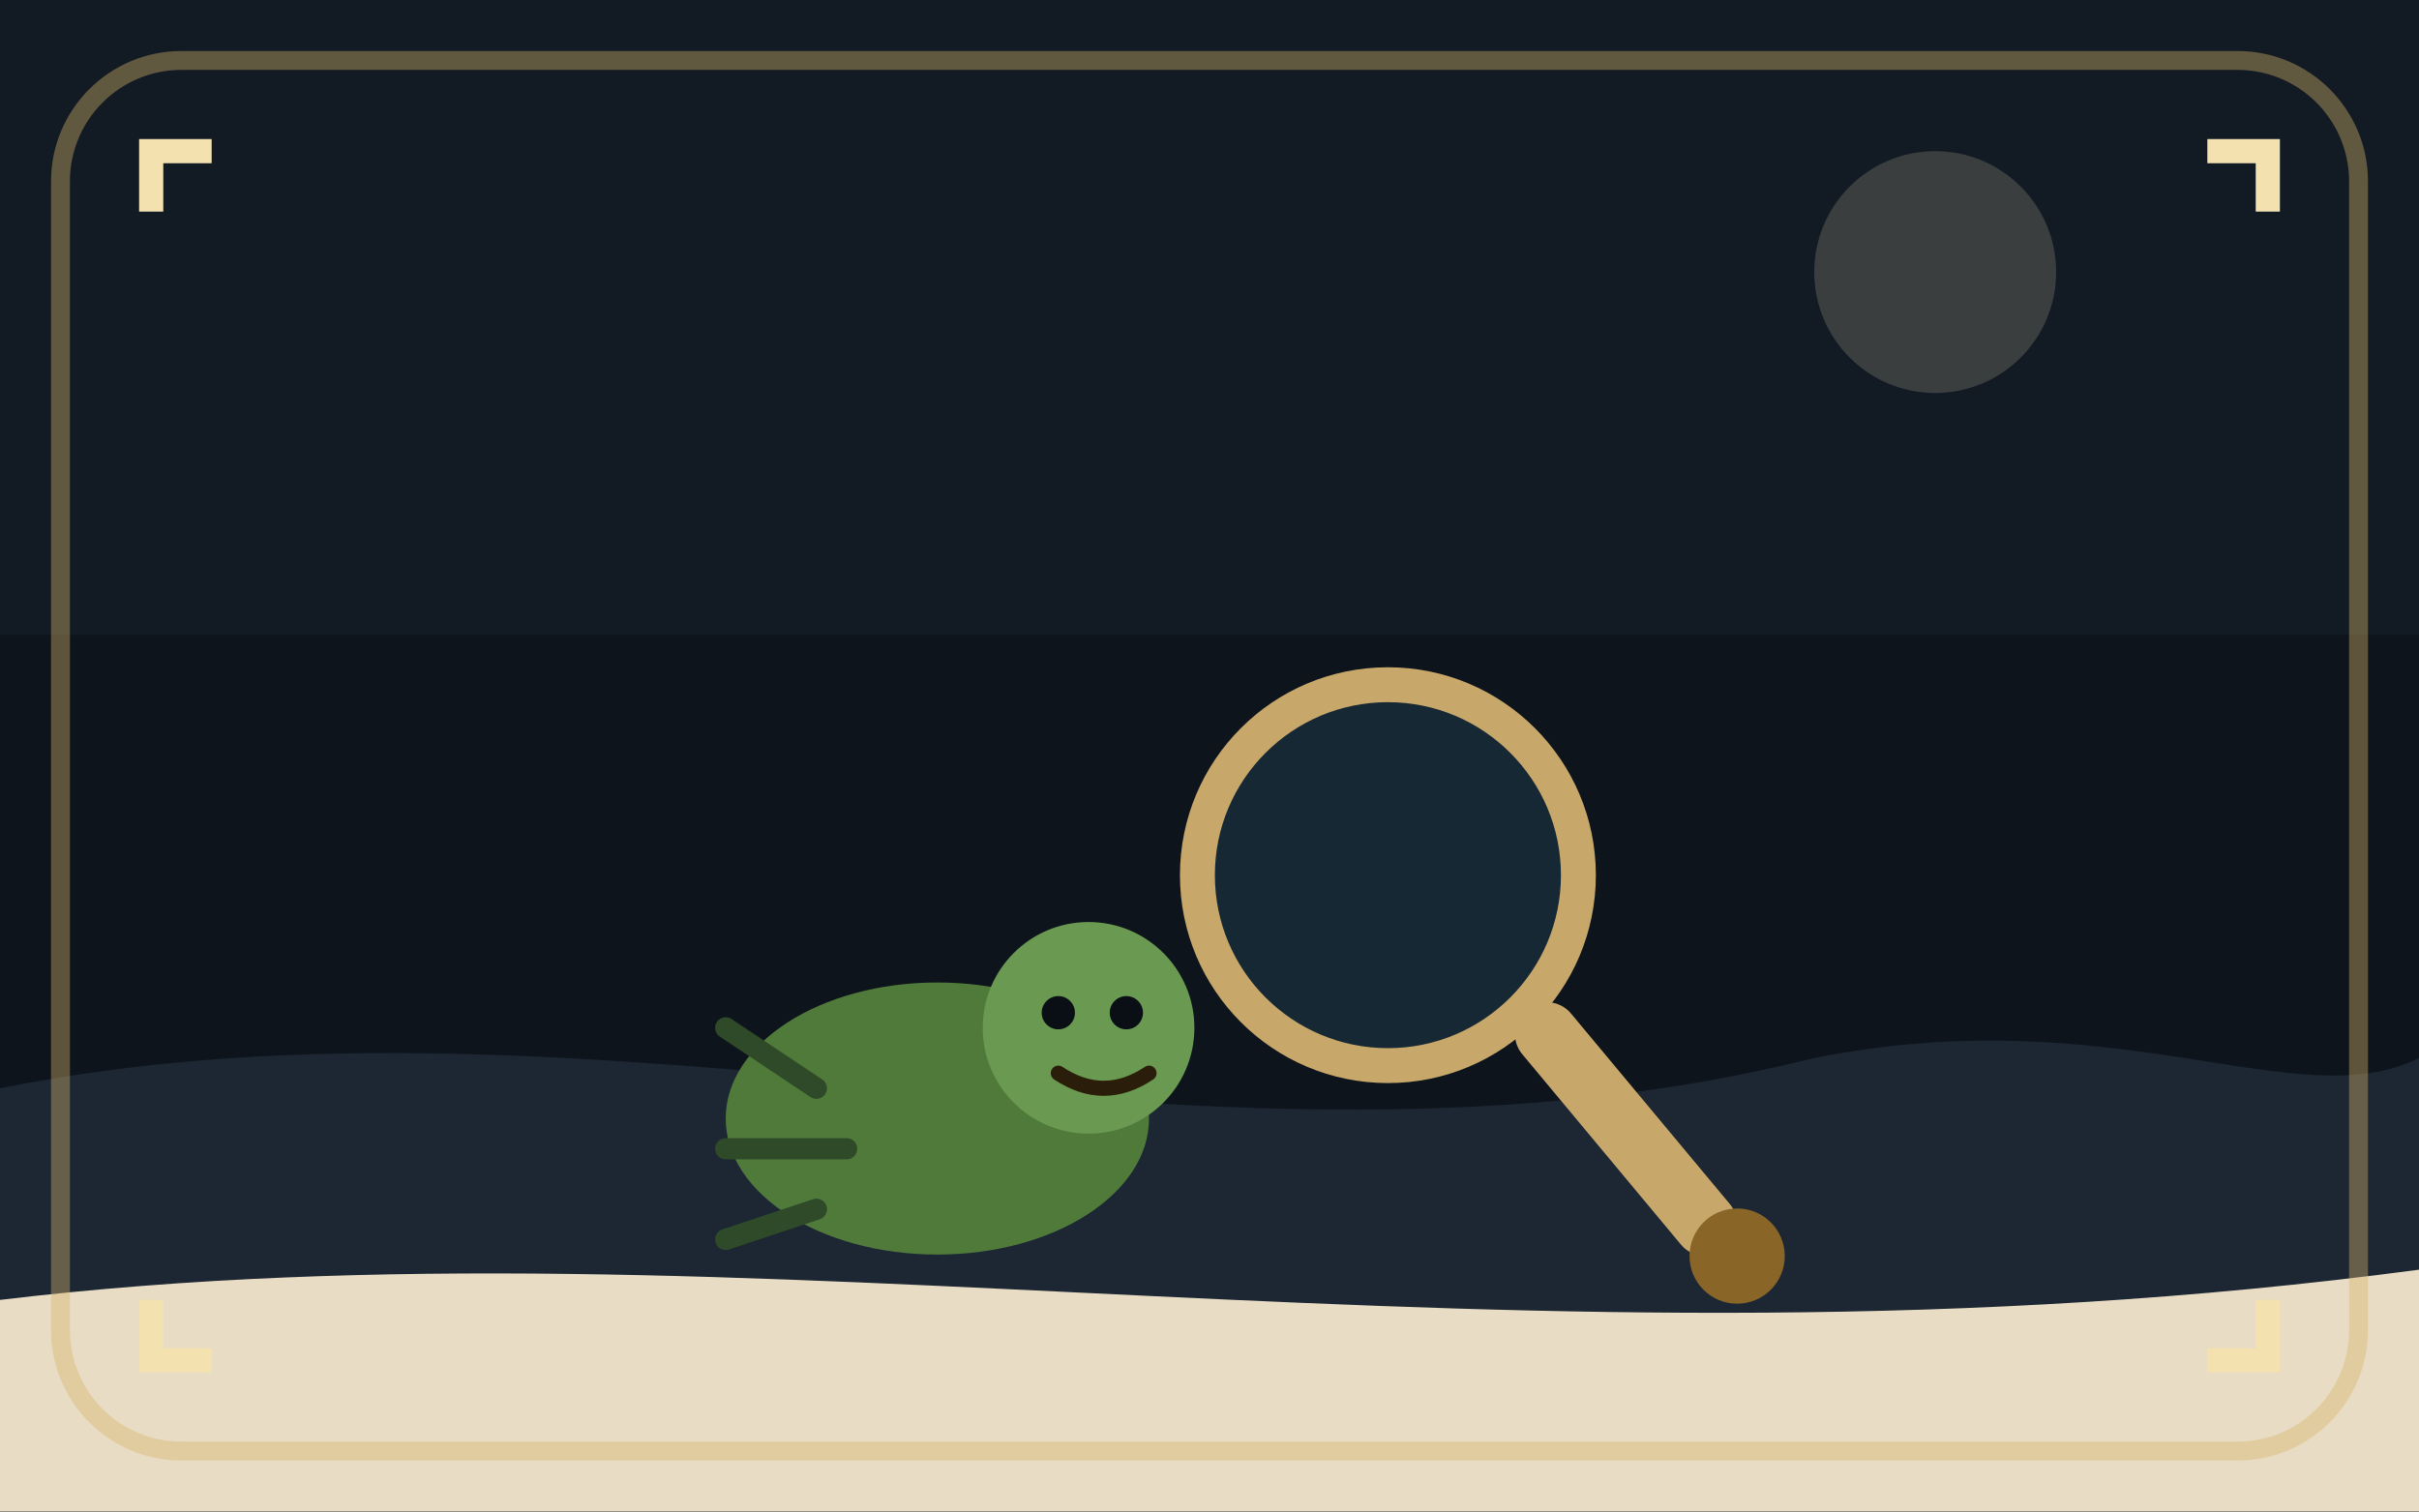
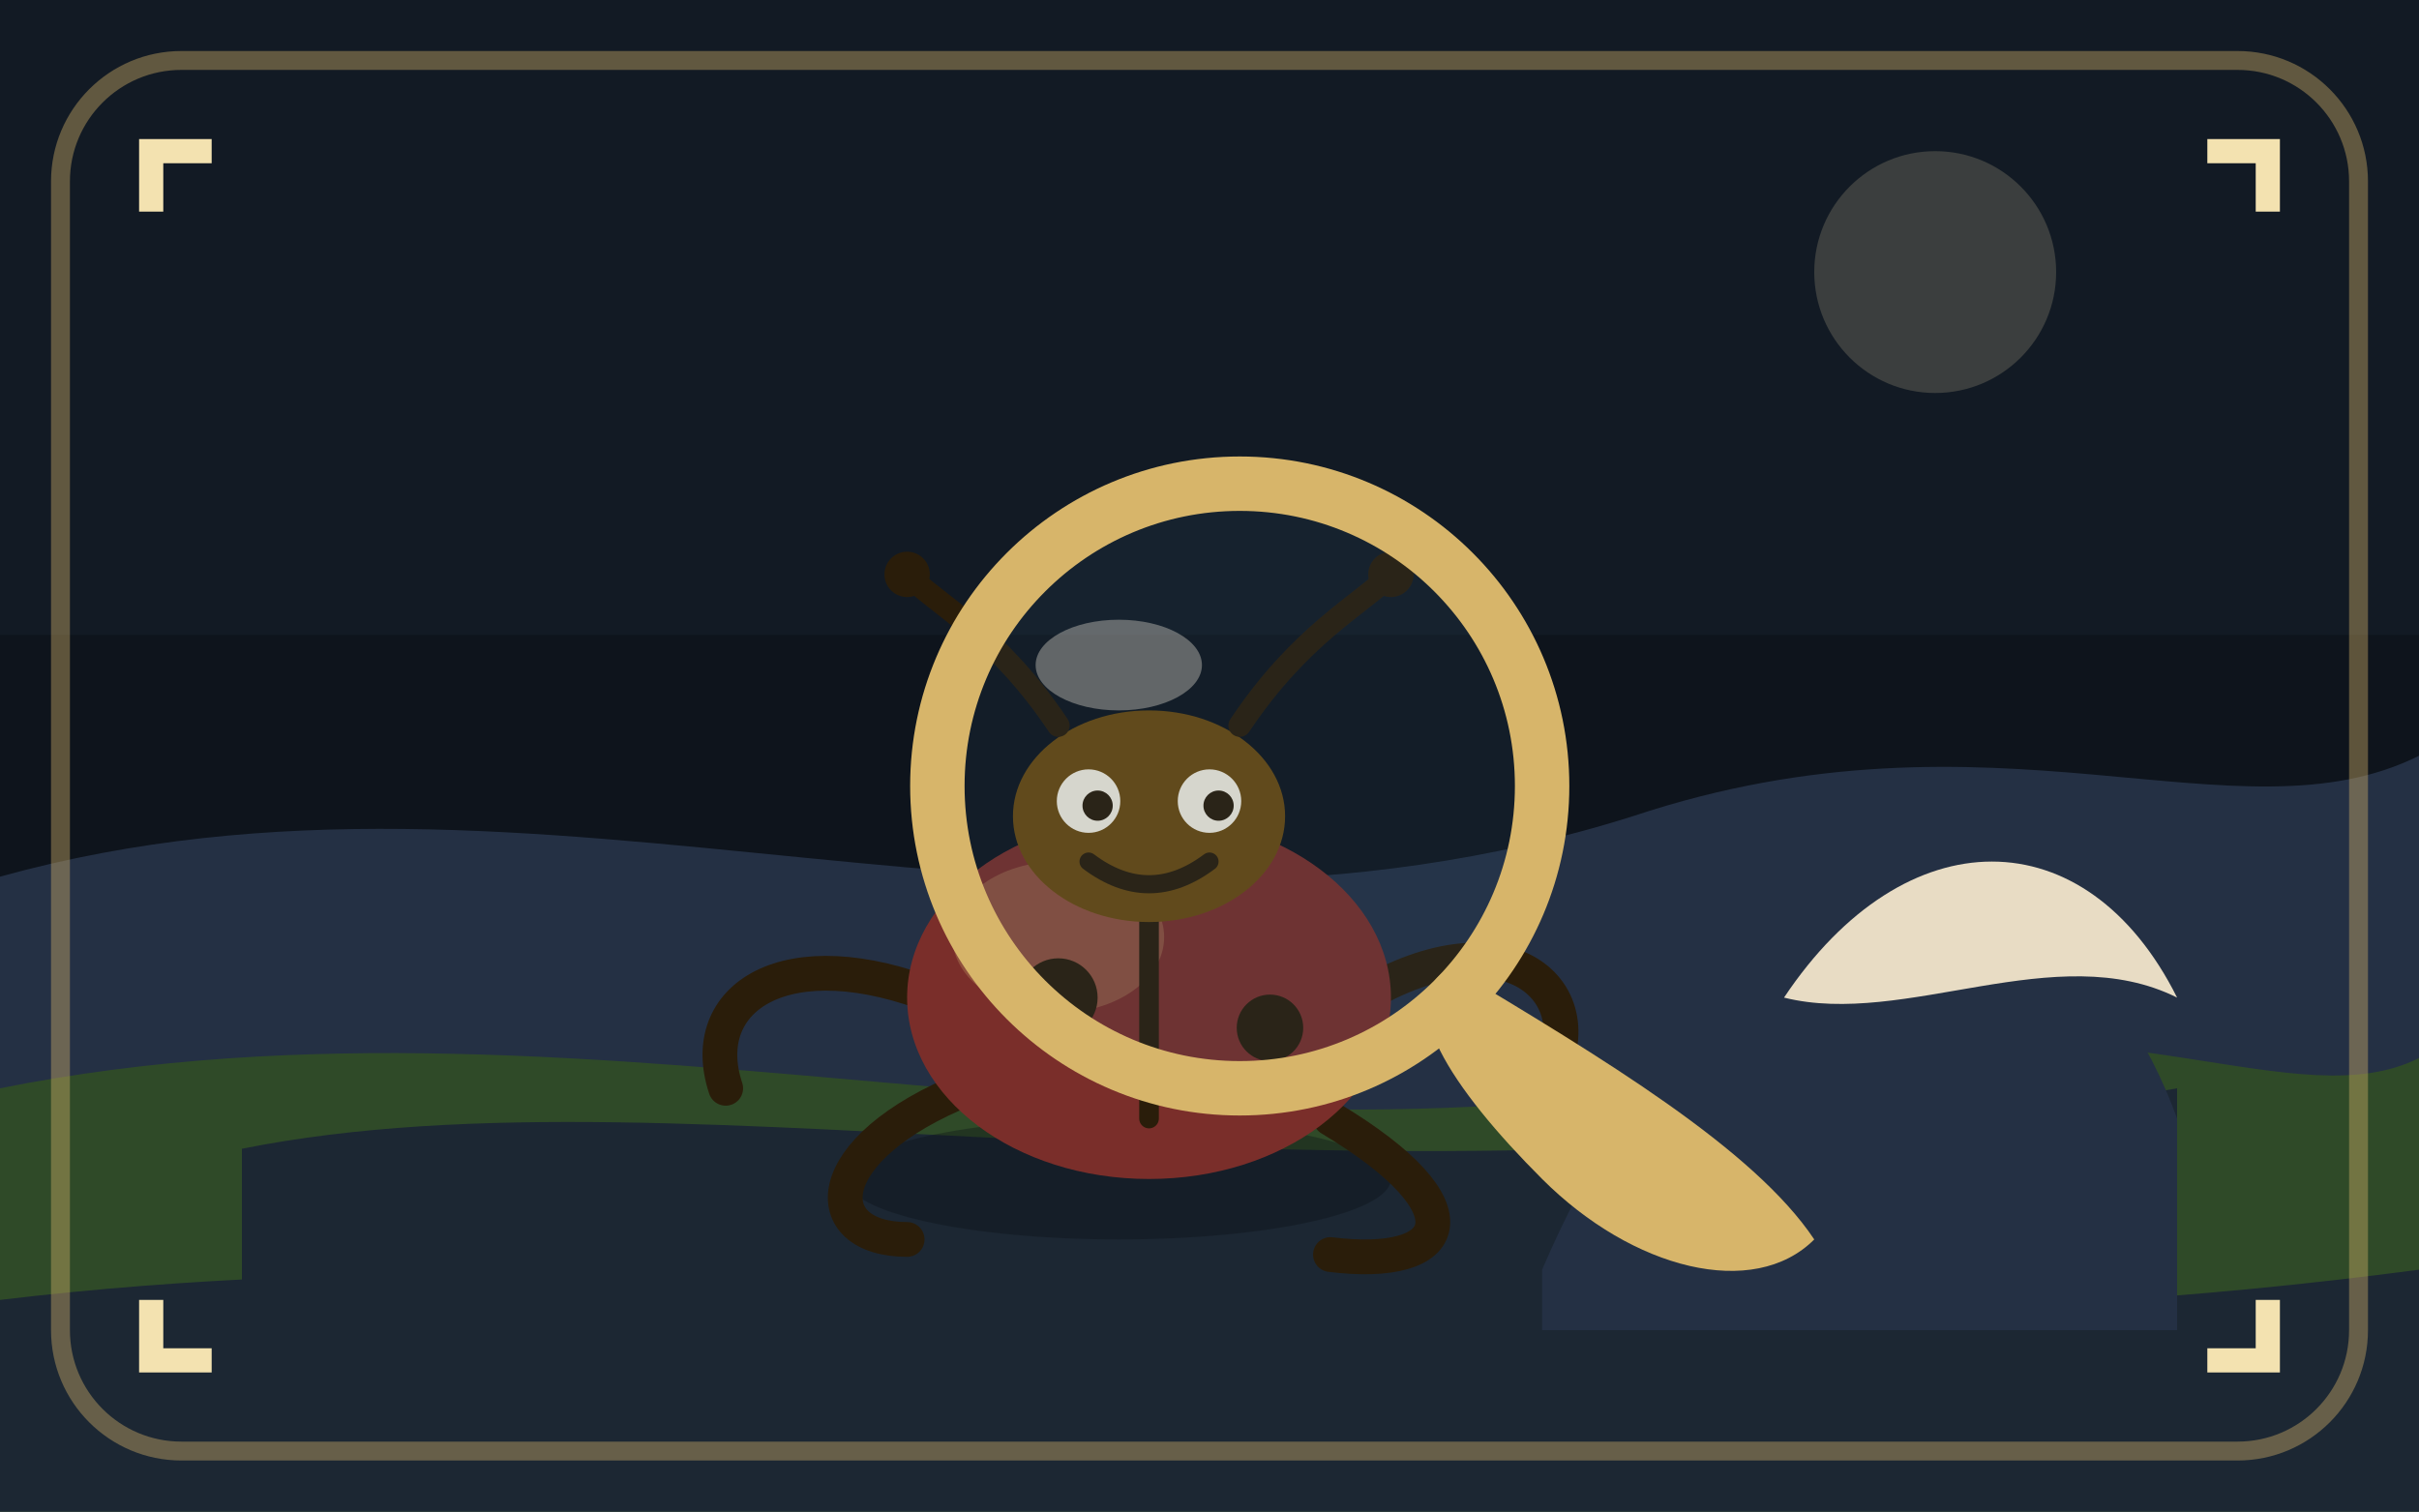
<svg xmlns="http://www.w3.org/2000/svg" viewBox="0 0 160 100">
  <rect width="160" height="100" fill="#0e141c" />
  <rect width="160" height="42" fill="#121a24" />
  <circle cx="128" cy="18" r="8" fill="#f3e2b0" opacity="0.18" />
-   <path d="M0 58 C36 48 70 66 108 54 C132 46 148 56 160 50 V100 H0 Z" fill="#0e141c" />
-   <path d="M0 72 C40 64 80 80 120 70 C140 66 152 74 160 70 V100 H0 Z" fill="#1c2733" />
-   <path d="M0 86 C50 80 100 92 160 84 V100 H0 Z" fill="#e8dcc4" />
-   <g transform="translate(96 60) scale(1.05)" fill="none" stroke="#c8a86a" stroke-width="2.2" stroke-linecap="round">
-     <circle cx="-4" cy="-2" r="12" fill="#2a4e66" fill-opacity="0.35" />
-     <path d="M6 8 L16 20" stroke-width="4" />
-     <circle cx="18" cy="22" r="3" fill="#8a6528" stroke="none" />
-   </g>
-   <g transform="translate(62 70)">
-     <ellipse cx="0" cy="4" rx="14" ry="9" fill="#4f7a3a" />
-     <circle cx="10" cy="-2" r="7" fill="#6a9a52" />
-     <circle cx="8" cy="-3" r="1.1" fill="#0a0f15" />
-     <circle cx="12.5" cy="-3" r="1.1" fill="#0a0f15" />
-     <path d="M8 1 Q11 3 14 1" fill="none" stroke="#2a1d0a" stroke-width="1" stroke-linecap="round" />
-     <path d="M-8 2 L-14 -2 M-6 6 L-14 6 M-8 10 L-14 12" stroke="#2f4a28" stroke-width="1.4" stroke-linecap="round" />
-   </g>
+   <path d="M0 58 C36 48 70 66 108 54 C132 46 148 56 160 50 V100 H0 Z" fill="#243044" />
+   <path d="M0 72 C40 64 80 80 120 70 C140 66 152 74 160 70 V100 H0 Z" fill="#2f4a28" />
+   <path d="M0 86 C50 80 100 92 160 84 V100 H0 Z" fill="#1c2733" />
+   <path d="M16 76 C46 70 88 82 144 72 V88 H16 Z" fill="#1c2733" />
+   <path d="M102 84 C114 56 136 52 144 74 V88 H102 Z" fill="#243044" />
+   <path d="M118 66 C126 54 138 54 144 66 C136 62 126 68 118 66 Z" fill="#e8dcc4" />
+   <ellipse cx="74" cy="78" rx="18" ry="4" fill="#0a0f15" opacity="0.35" />
+   <path d="M62 66 C52 62 46 66 48 72" fill="none" stroke="#2a1d0a" stroke-width="2.3" stroke-linecap="round" />
+   <path d="M64 72 C54 76 54 82 60 82" fill="none" stroke="#2a1d0a" stroke-width="2.3" stroke-linecap="round" />
+   <path d="M90 66 C100 60 106 66 102 72" fill="none" stroke="#2a1d0a" stroke-width="2.3" stroke-linecap="round" />
+   <path d="M88 74 C98 80 96 84 88 83" fill="none" stroke="#2a1d0a" stroke-width="2.3" stroke-linecap="round" />
+   <ellipse cx="76" cy="66" rx="16" ry="12" fill="#7a2e2a" />
+   <ellipse cx="70" cy="62" rx="7" ry="5" fill="#c8a86a" opacity="0.28" />
+   <path d="M76 58 V74" fill="none" stroke="#2a1d0a" stroke-width="1.3" stroke-linecap="round" />
+   <circle cx="70" cy="66" r="2.6" fill="#2a1d0a" />
+   <circle cx="84" cy="68" r="2.2" fill="#2a1d0a" />
+   <ellipse cx="76" cy="54" rx="9" ry="7" fill="#6b4a0e" />
+   <circle cx="72" cy="53" r="2.1" fill="#f6efe0" />
+   <circle cx="80" cy="53" r="2.1" fill="#f6efe0" />
+   <circle cx="72.6" cy="53.3" r="1" fill="#2a1d0a" />
+   <circle cx="80.6" cy="53.3" r="1" fill="#2a1d0a" />
+   <path d="M72 57 Q76 60 80 57" fill="none" stroke="#2a1d0a" stroke-width="1.2" stroke-linecap="round" />
+   <path d="M70 48 C66 42 62 40 60 38" fill="none" stroke="#2a1d0a" stroke-width="1.5" stroke-linecap="round" />
+   <path d="M82 48 C86 42 90 40 92 38" fill="none" stroke="#2a1d0a" stroke-width="1.5" stroke-linecap="round" />
+   <circle cx="60" cy="38" r="1.5" fill="#2a1d0a" />
+   <circle cx="92" cy="38" r="1.5" fill="#2a1d0a" />
+   <circle cx="82" cy="52" r="20" fill="#2a4e66" opacity="0.16" />
+   <circle cx="82" cy="52" r="20" fill="none" stroke="#d7b56a" stroke-width="3.6" />
+   <ellipse cx="74" cy="44" rx="5.5" ry="3" fill="#f6efe0" opacity="0.35" />
+   <path d="M96 64 C106 70 116 76 120 82 C116 86 108 84 102 78 C96 72 92 66 96 64 Z" fill="#d7b56a" />
  <rect x="4" y="4" width="152" height="92" rx="8" fill="none" stroke="#d7b56a" stroke-opacity="0.4" stroke-width="1.25" />
  <g fill="none" stroke="#f3e2b0" stroke-width="1.6" stroke-linecap="butt">
    <path d="M10 14 V10 H14" />
    <path d="M146 10 H150 V14" />
    <path d="M10 86 V90 H14" />
    <path d="M150 86 V90 H146" />
  </g>
</svg>
